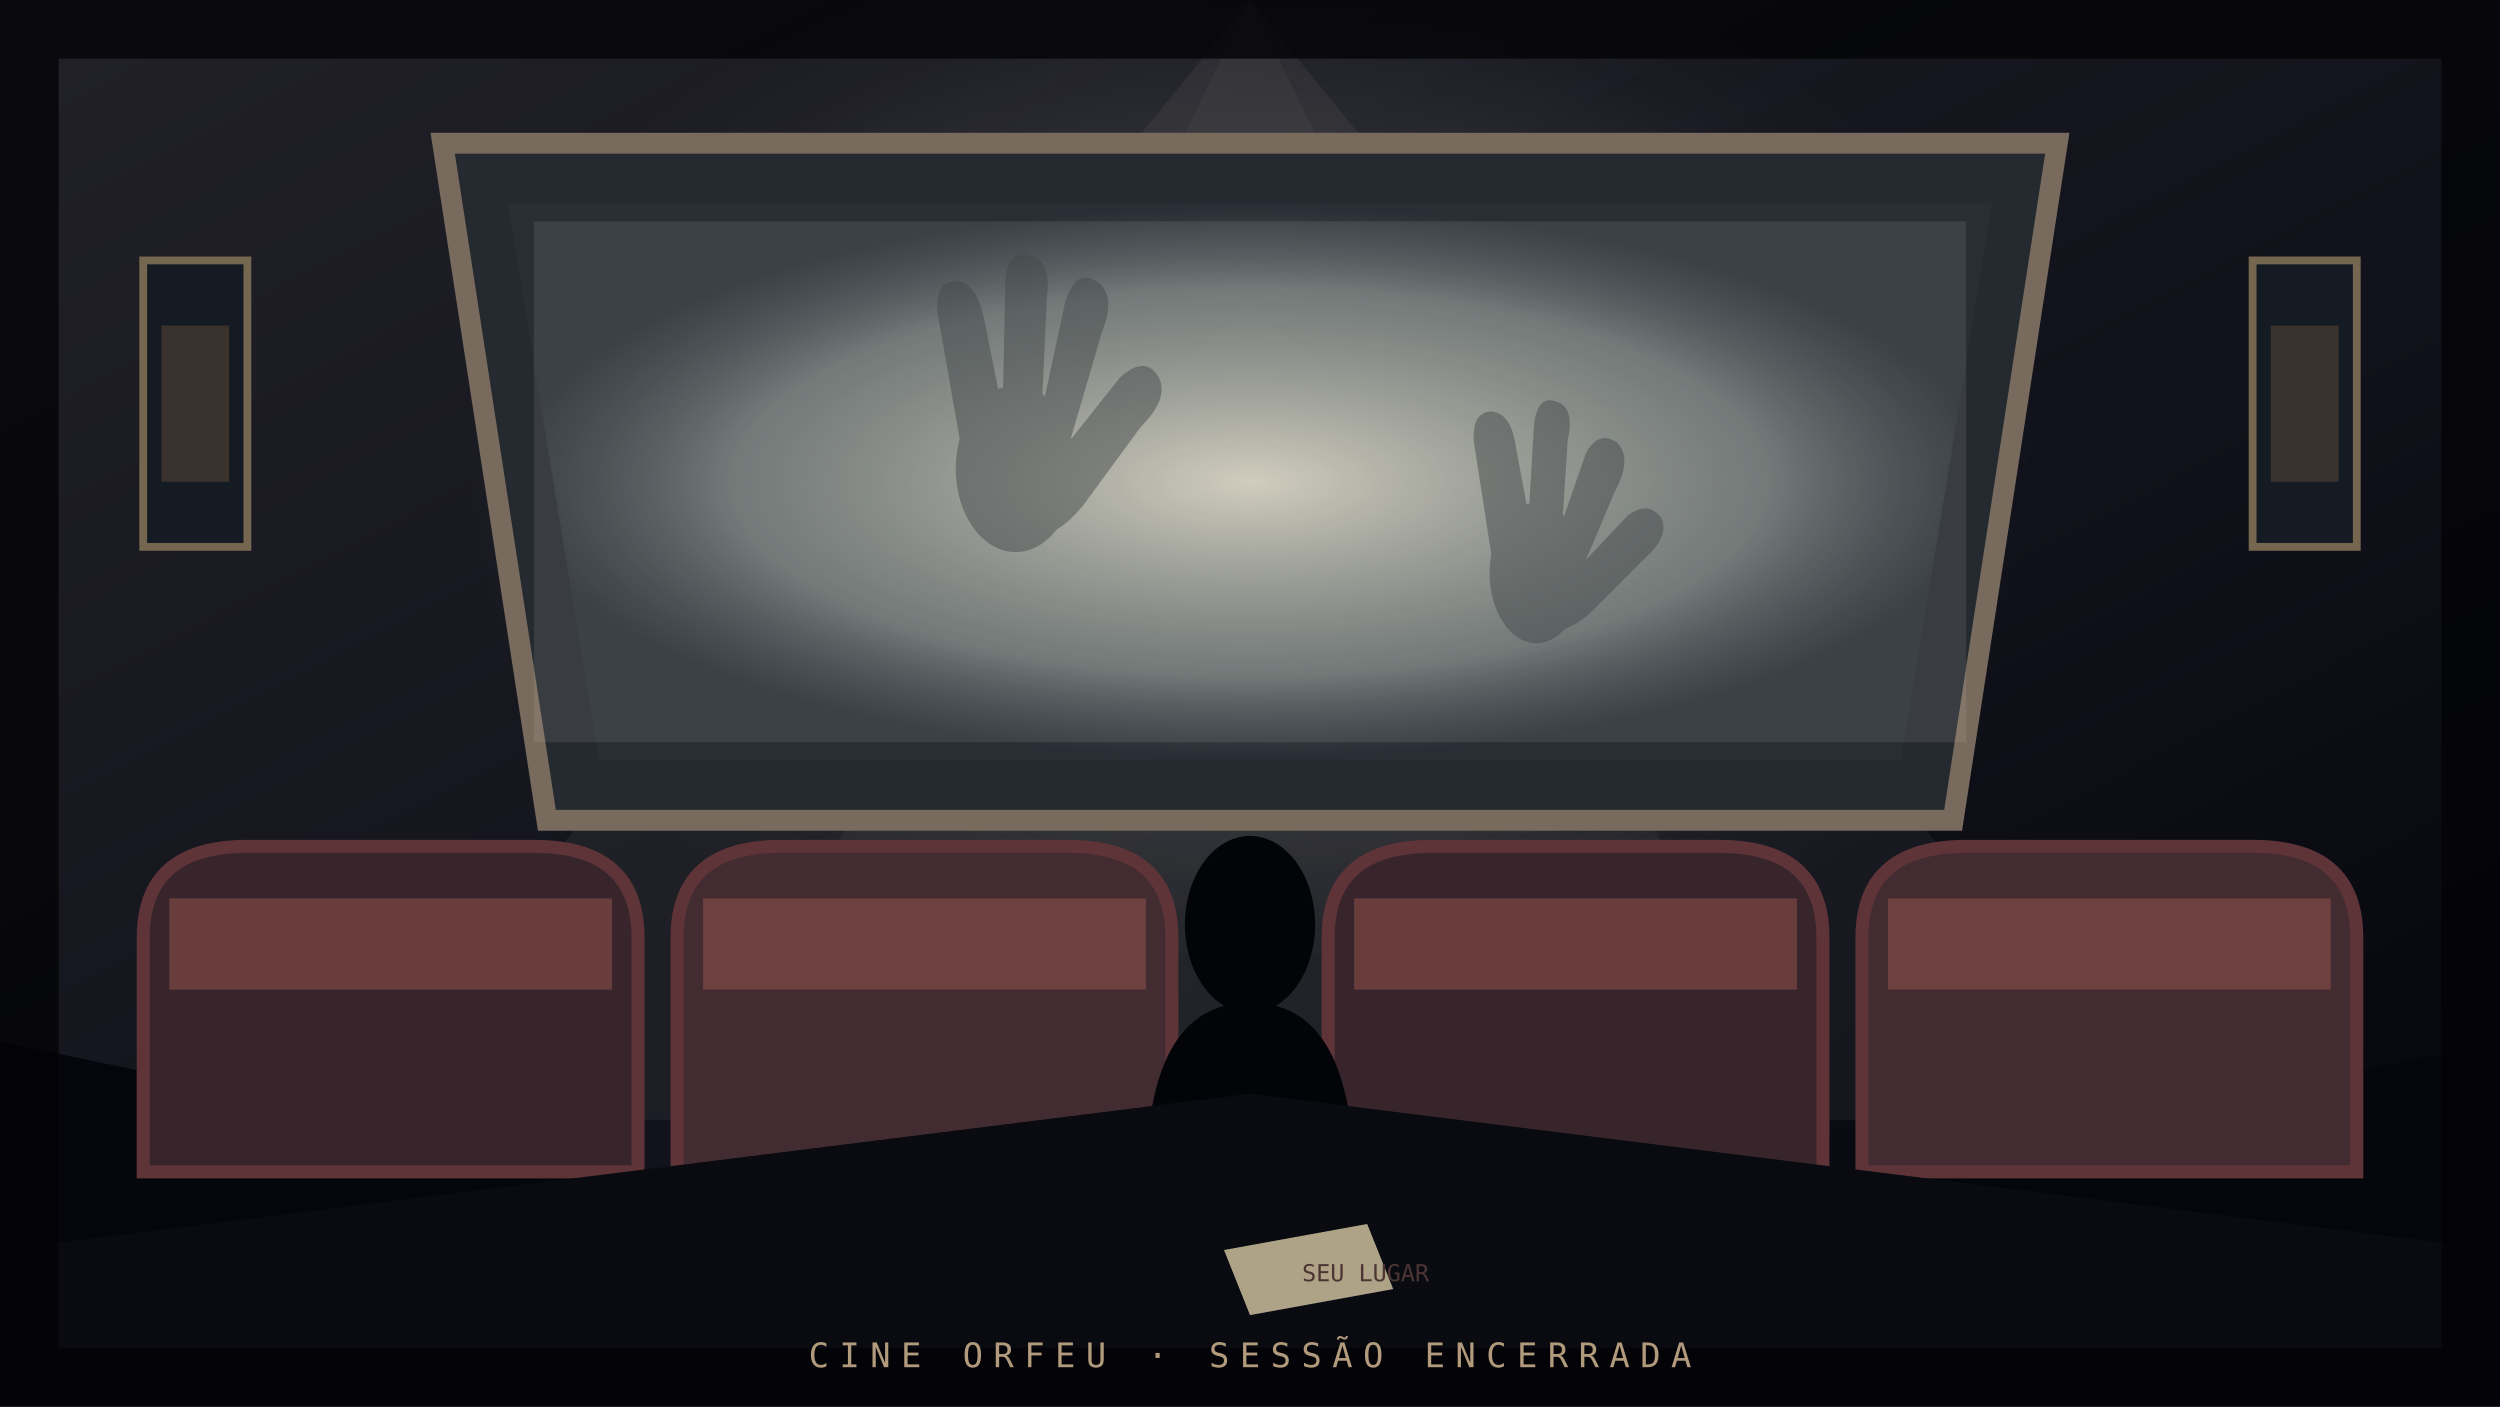
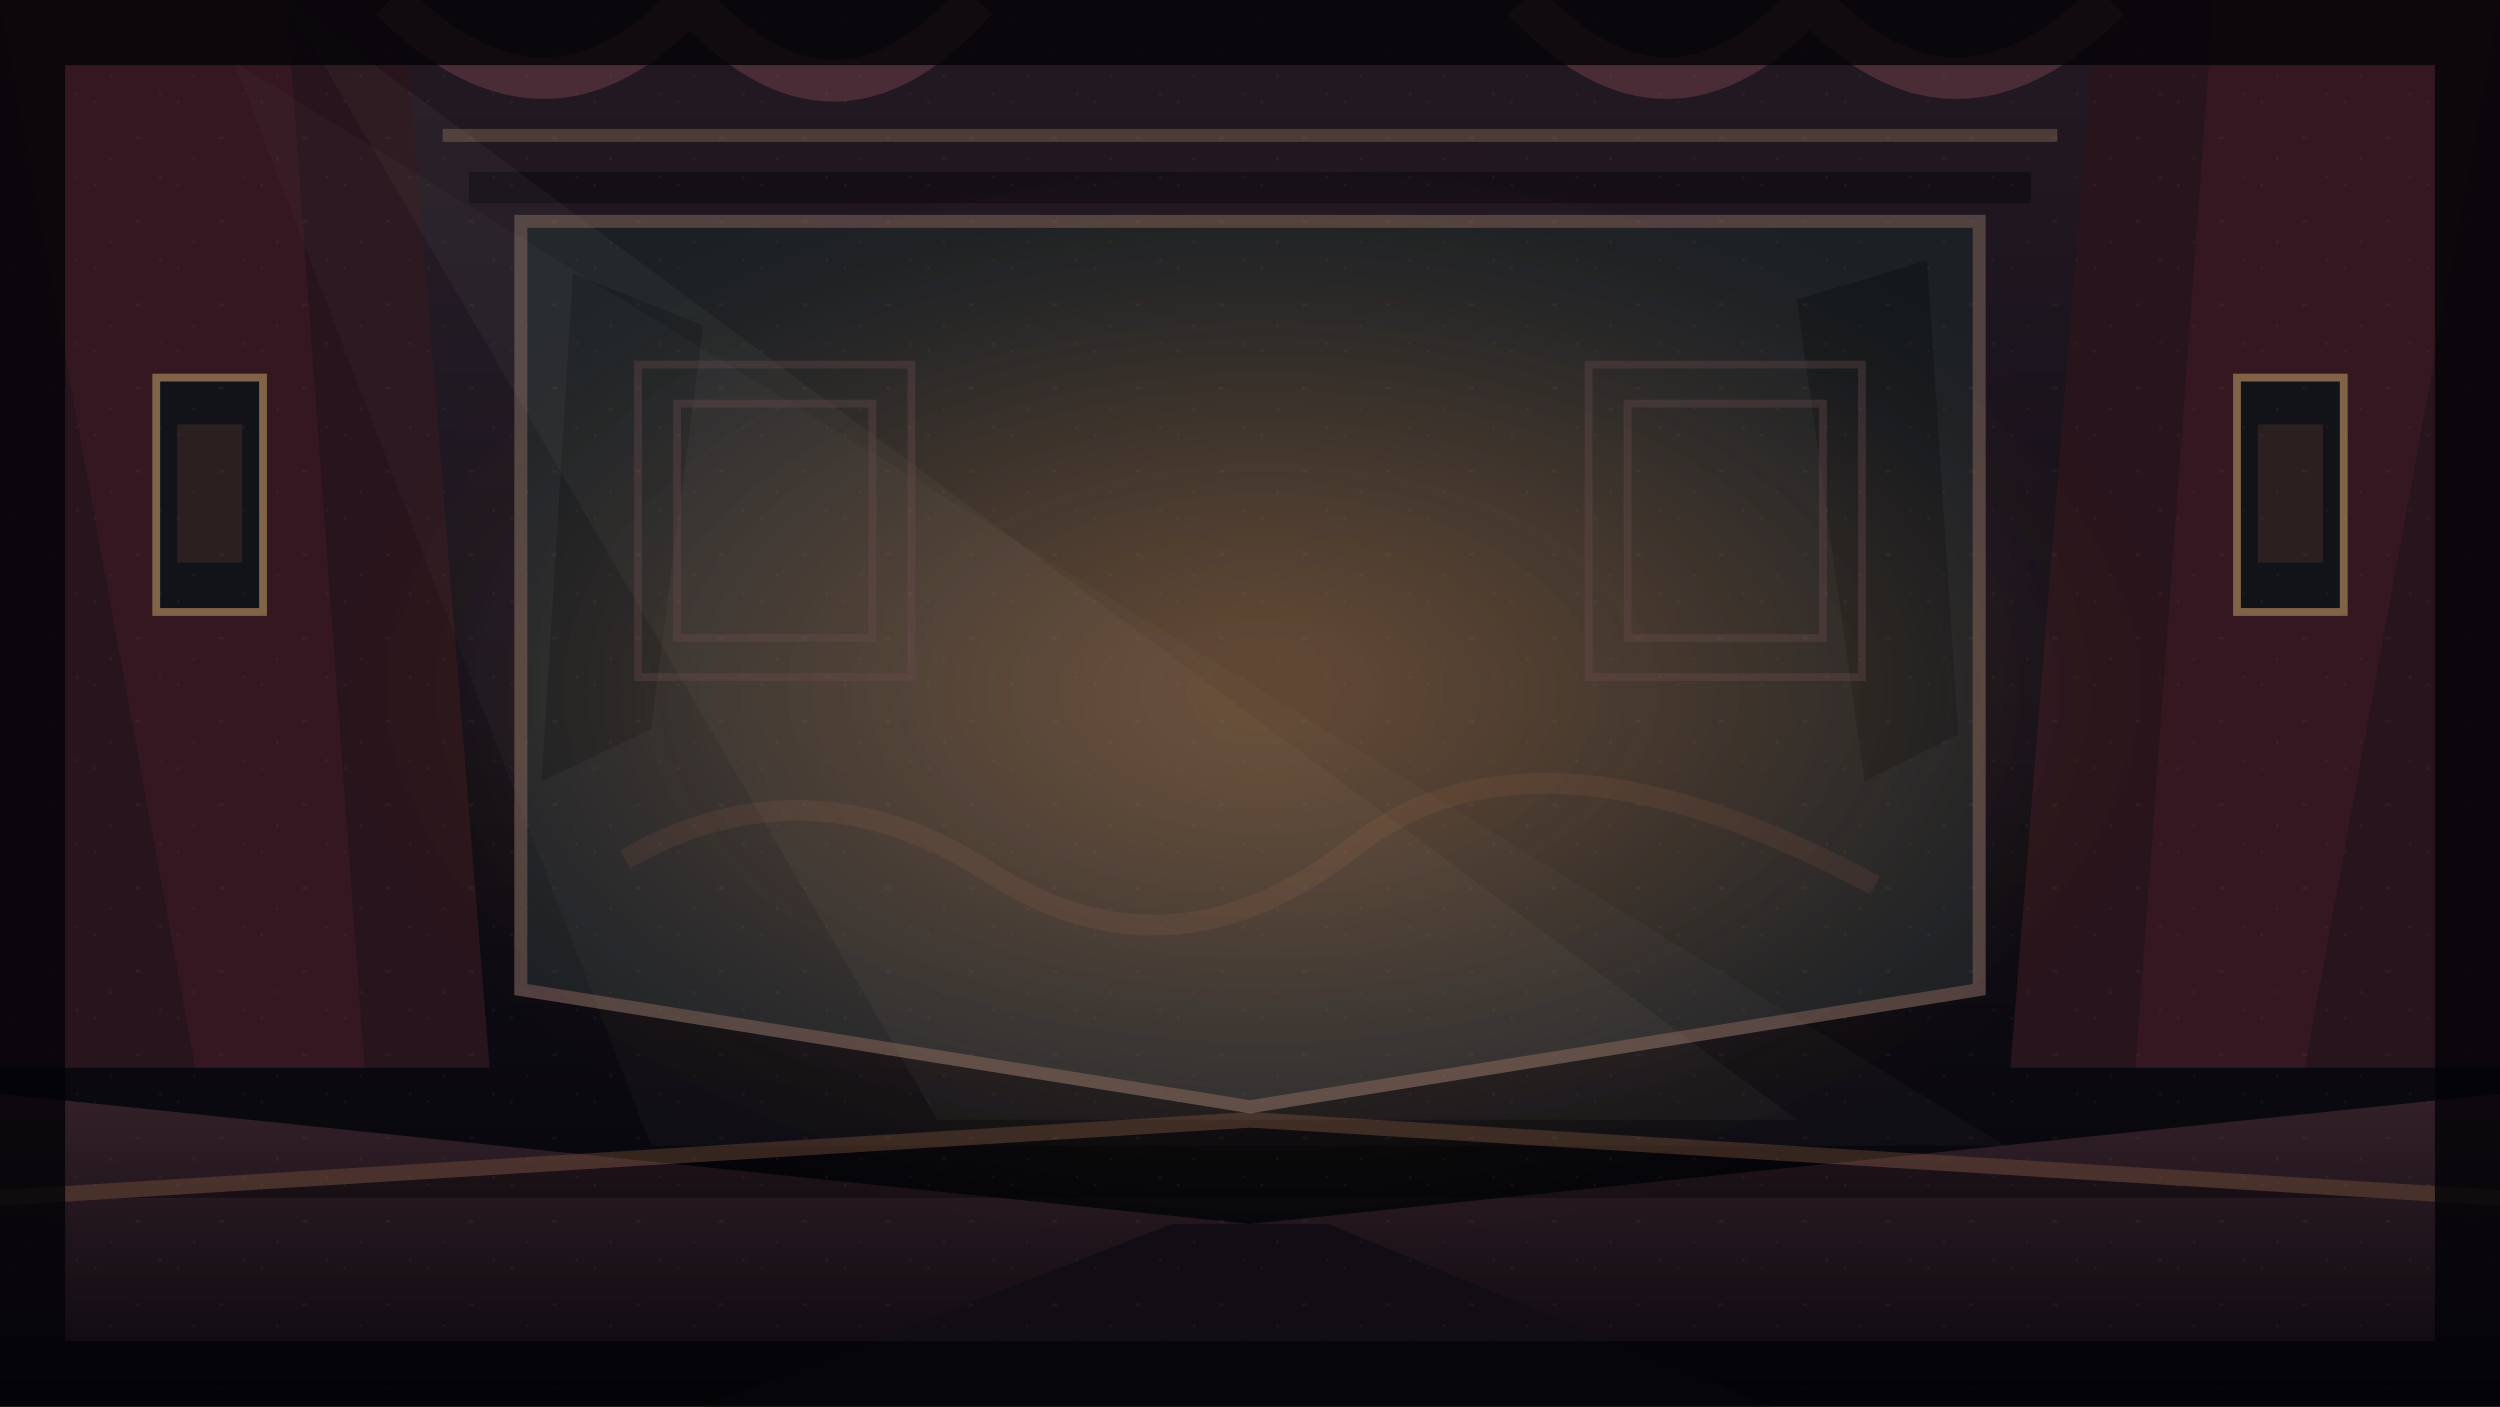
<svg xmlns="http://www.w3.org/2000/svg" viewBox="0 0 960 540">
  <defs>
-     <linearGradient id="room" y2="1">
-       <stop stop-color="#22212a" />
-       <stop offset=".6" stop-color="#10111a" />
-       <stop offset="1" stop-color="#05060b" />
+     <linearGradient id="theater" x2="0" y2="1">
+       <stop stop-color="#241923" />
+       <stop offset=".55" stop-color="#151019" />
+       <stop offset="1" stop-color="#07070c" />
    </linearGradient>
-     <radialGradient id="screen">
-       <stop stop-color="#d9d5c4" stop-opacity=".95" />
-       <stop offset=".7" stop-color="#9aa5a0" stop-opacity=".55" />
-       <stop offset="1" stop-color="#65747a" stop-opacity=".05" />
+     <linearGradient id="carpet" x2="0" y2="1">
+       <stop stop-color="#332029" />
+       <stop offset="1" stop-color="#09070c" />
+     </linearGradient>
+     <radialGradient id="amber">
+       <stop stop-color="#d18a4c" stop-opacity=".43" />
+       <stop offset="1" stop-color="#d18a4c" stop-opacity="0" />
    </radialGradient>
-     <filter id="glow">
-       <feGaussianBlur stdDeviation="28" />
+     <pattern id="grain" width="32" height="32" patternUnits="userSpaceOnUse">
+       <path d="M4 7h1M20 21h2M29 4h1M10 29h1" stroke="#d0bca5" stroke-opacity=".13" />
+     </pattern>
+     <filter id="soft">
+       <feGaussianBlur stdDeviation="26" />
    </filter>
  </defs>
-   <rect width="960" height="540" fill="#05060b" />
-   <path d="M0 0H960V400L480 500 0 400Z" fill="url(#room)" />
-   <path d="M480 0L830 430H130Z" fill="#d6d4c5" opacity=".055" />
-   <path d="M480 0L690 430H270Z" fill="#d6d4c5" opacity=".045" />
-   <ellipse cx="480" cy="180" rx="250" ry="155" fill="#c5c8b9" opacity=".12" filter="url(#glow)" />
-   <path d="M170 55H790L750 315H210Z" fill="#242a30" stroke="#786b5d" stroke-width="8" />
-   <path d="M195 78H765L730 292H230Z" fill="url(#screen)" />
-   <rect x="205" y="85" width="550" height="200" fill="#d2d0c2" opacity=".12" />
-   <g fill="#42484a" opacity=".48">
-     <ellipse cx="390" cy="180" rx="23" ry="32" />
-     <path d="M370 177L360 120Q359 108 367 108Q375 108 378 123L385 158L386 110Q386 96 395 98Q404 100 402 114L400 158L409 116Q413 103 421 108Q429 113 423 128L411 169L430 145Q440 136 445 145Q449 153 438 164L416 194Q398 216 378 200Z" />
-     <ellipse cx="590" cy="220" rx="18" ry="27" />
-     <path d="M573 215L566 170Q565 159 572 158Q580 158 582 171L587 198L589 164Q590 152 597 154Q605 156 602 169L600 200L609 174Q614 165 621 170Q627 176 620 189L609 215L625 198Q633 192 638 199Q641 206 632 214L610 236Q593 250 580 235Z" />
+   <rect width="960" height="540" fill="#05050a" />
+   <path d="M0 0H960V420L480 470 0 420Z" fill="url(#theater)" />
+   <path d="M0 420L480 470 960 420V540H0Z" fill="url(#carpet)" />
+   <path d="M0 0H155L188 410H0ZM960 0H805L772 410H960Z" fill="#28141c" />
+   <path d="M0 0L110 0 140 410 75 410ZM960 0L850 0 820 410 885 410Z" fill="#471d27" opacity=".38" />
+   <path d="M150 0Q210 60 265 0Q320 62 375 0M585 0Q640 60 695 0Q750 60 810 0" stroke="#72404a" stroke-width="16" opacity=".48" fill="none" />
+   <path d="M170 52H790" stroke="#78604d" stroke-width="5" opacity=".5" />
+   <path d="M180 72H780" stroke="#140e16" stroke-width="12" />
+   <path d="M200 85H760V380L480 425 200 380Z" fill="#1c2025" stroke="#51413f" stroke-width="5" />
+   <path d="M220 105L270 125 250 280 208 300ZM690 115L740 100 752 282 716 300" fill="#090c12" opacity=".42" />
+   <path d="M240 330Q310 290 380 335T520 325T720 340" stroke="#6e443b" stroke-width="8" opacity=".22" fill="none" />
+   <path d="M90 24L770 440H250Z" fill="#cfc9b0" opacity=".035" />
+   <path d="M110 0L690 430H360Z" fill="#d7cdb7" opacity=".045" />
+   <ellipse cx="485" cy="265" rx="330" ry="185" fill="url(#amber)" filter="url(#soft)" />
+   <path d="M60 145H101V235H60ZM859 145H900V235H859Z" fill="#121219" stroke="#816347" stroke-width="3" />
+   <path d="M68 163H93V216H68ZM867 163H892V216H867Z" fill="#b16f40" opacity=".16" />
+   <g fill="none" stroke="#6b4b4c" stroke-width="3" opacity=".35">
+     <path d="M245 140H350V260H245ZM610 140H715V260H610Z" />
+     <path d="M260 155H335V245H260ZM625 155H700V245H625Z" />
  </g>
-   <path d="M55 100H95V210H55ZM865 100H905V210H865Z" fill="#151b22" stroke="#74664f" stroke-width="3" />
-   <path d="M62 125H88V185H62ZM872 125H898V185H872Z" fill="#bd8651" opacity=".22" />
-   <g stroke="#5e3438" stroke-width="5">
-     <path d="M55 360Q55 325 95 325H205Q245 325 245 360V450H55Z" fill="#38252b" />
-     <path d="M260 360Q260 325 300 325H410Q450 325 450 360V450H260Z" fill="#422b31" />
-     <path d="M510 360Q510 325 550 325H660Q700 325 700 360V450H510Z" fill="#38252b" />
-     <path d="M715 360Q715 325 755 325H865Q905 325 905 360V450H715Z" fill="#422b31" />
-   </g>
-   <g fill="#9b5550" opacity=".5">
-     <path d="M65 345H235V380H65Z" />
-     <path d="M270 345H440V380H270Z" />
-     <path d="M520 345H690V380H520Z" />
-     <path d="M725 345H895V380H725Z" />
-   </g>
-   <ellipse cx="480" cy="355" rx="25" ry="34" fill="#030408" />
-   <path d="M440 455Q440 385 480 385Q520 385 520 455Z" fill="#030408" />
-   <path d="M0 480L480 420 960 480V540H0Z" fill="#090b11" />
-   <path d="M470 480L525 470L535 495L480 505Z" fill="#d7c9a5" opacity=".8" />
-   <text x="500" y="492" fill="#4c3433" font-family="monospace" font-size="9">SEU LUGAR</text>
-   <path d="M0 0H960V540H0Z" fill="none" stroke="#020306" stroke-width="45" opacity=".8" />
-   <text x="480" y="525" fill="#b29a7c" font-family="monospace" font-size="13" text-anchor="middle" letter-spacing="4">CINE ORFEU  ·  SESSÃO ENCERRADA</text>
+   <path d="M0 460L480 430 960 460" stroke="#8e6044" stroke-width="6" opacity=".33" />
+   <path d="M450 470L510 470 680 540H270Z" fill="#120d15" />
+   <path d="M0 0H960V540H0Z" fill="url(#grain)" opacity=".38" />
+   <path d="M0 0H960V540H0Z" fill="none" stroke="#020306" stroke-width="50" opacity=".8" />
</svg>
